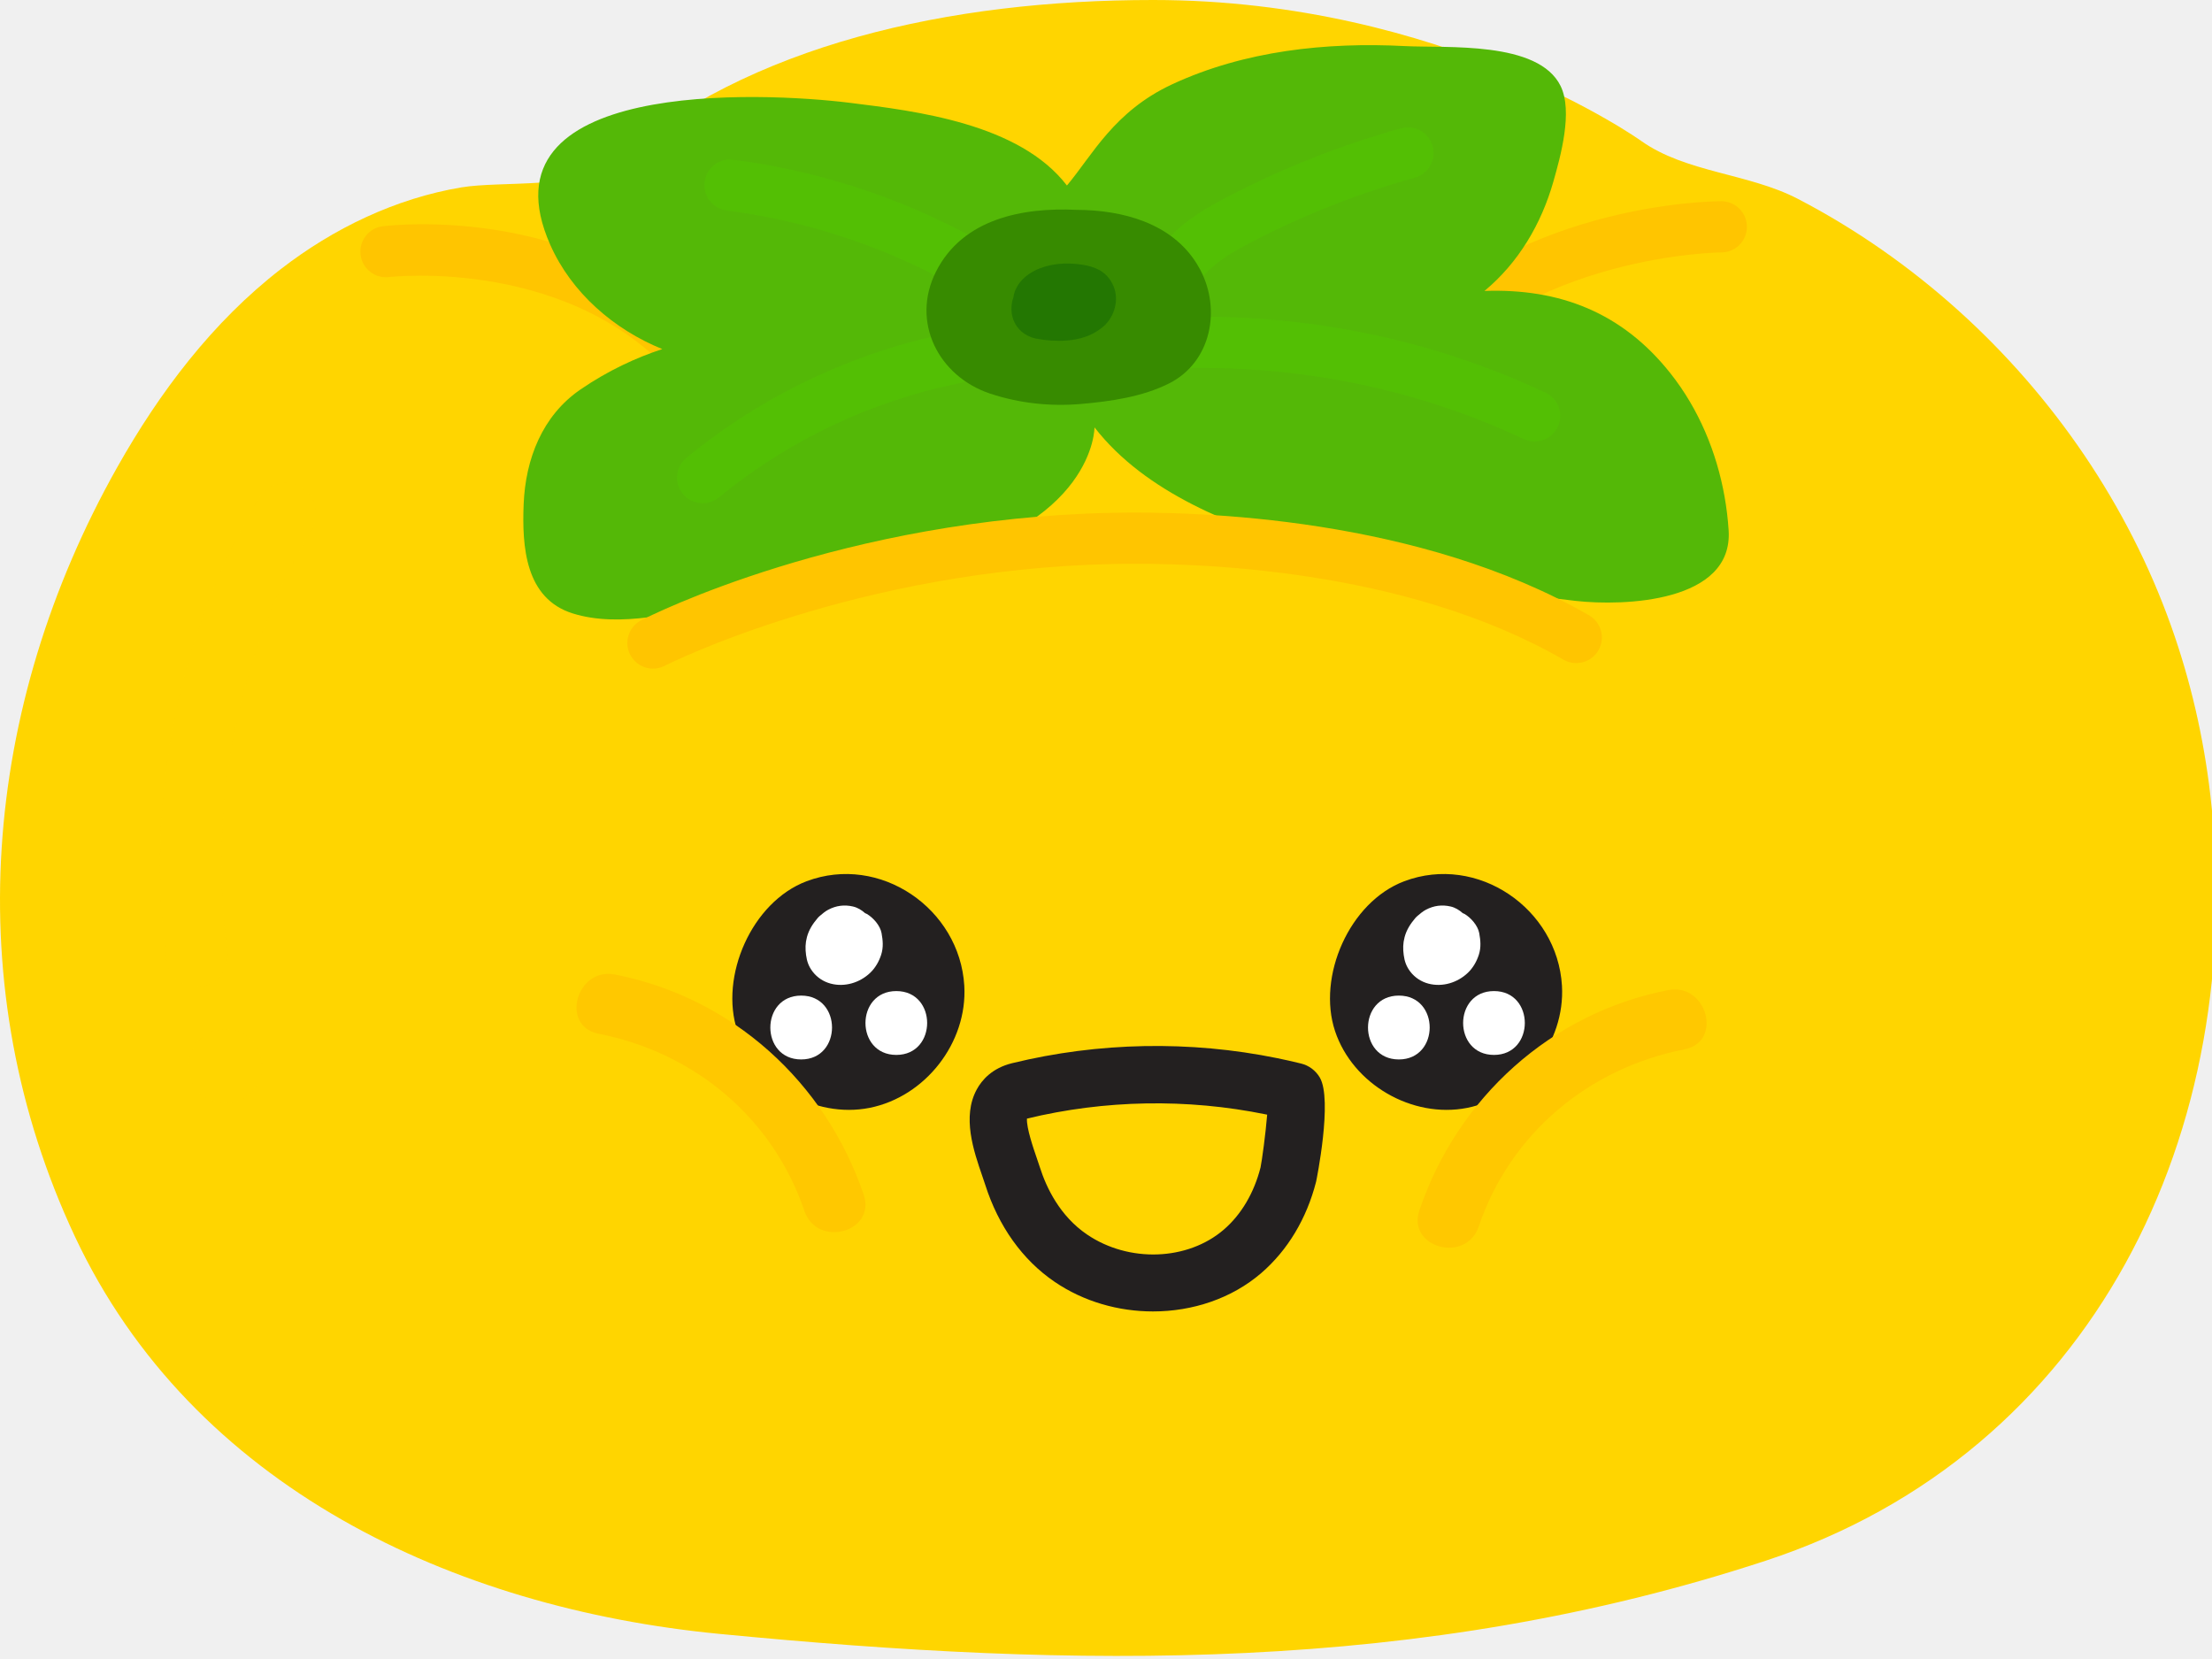
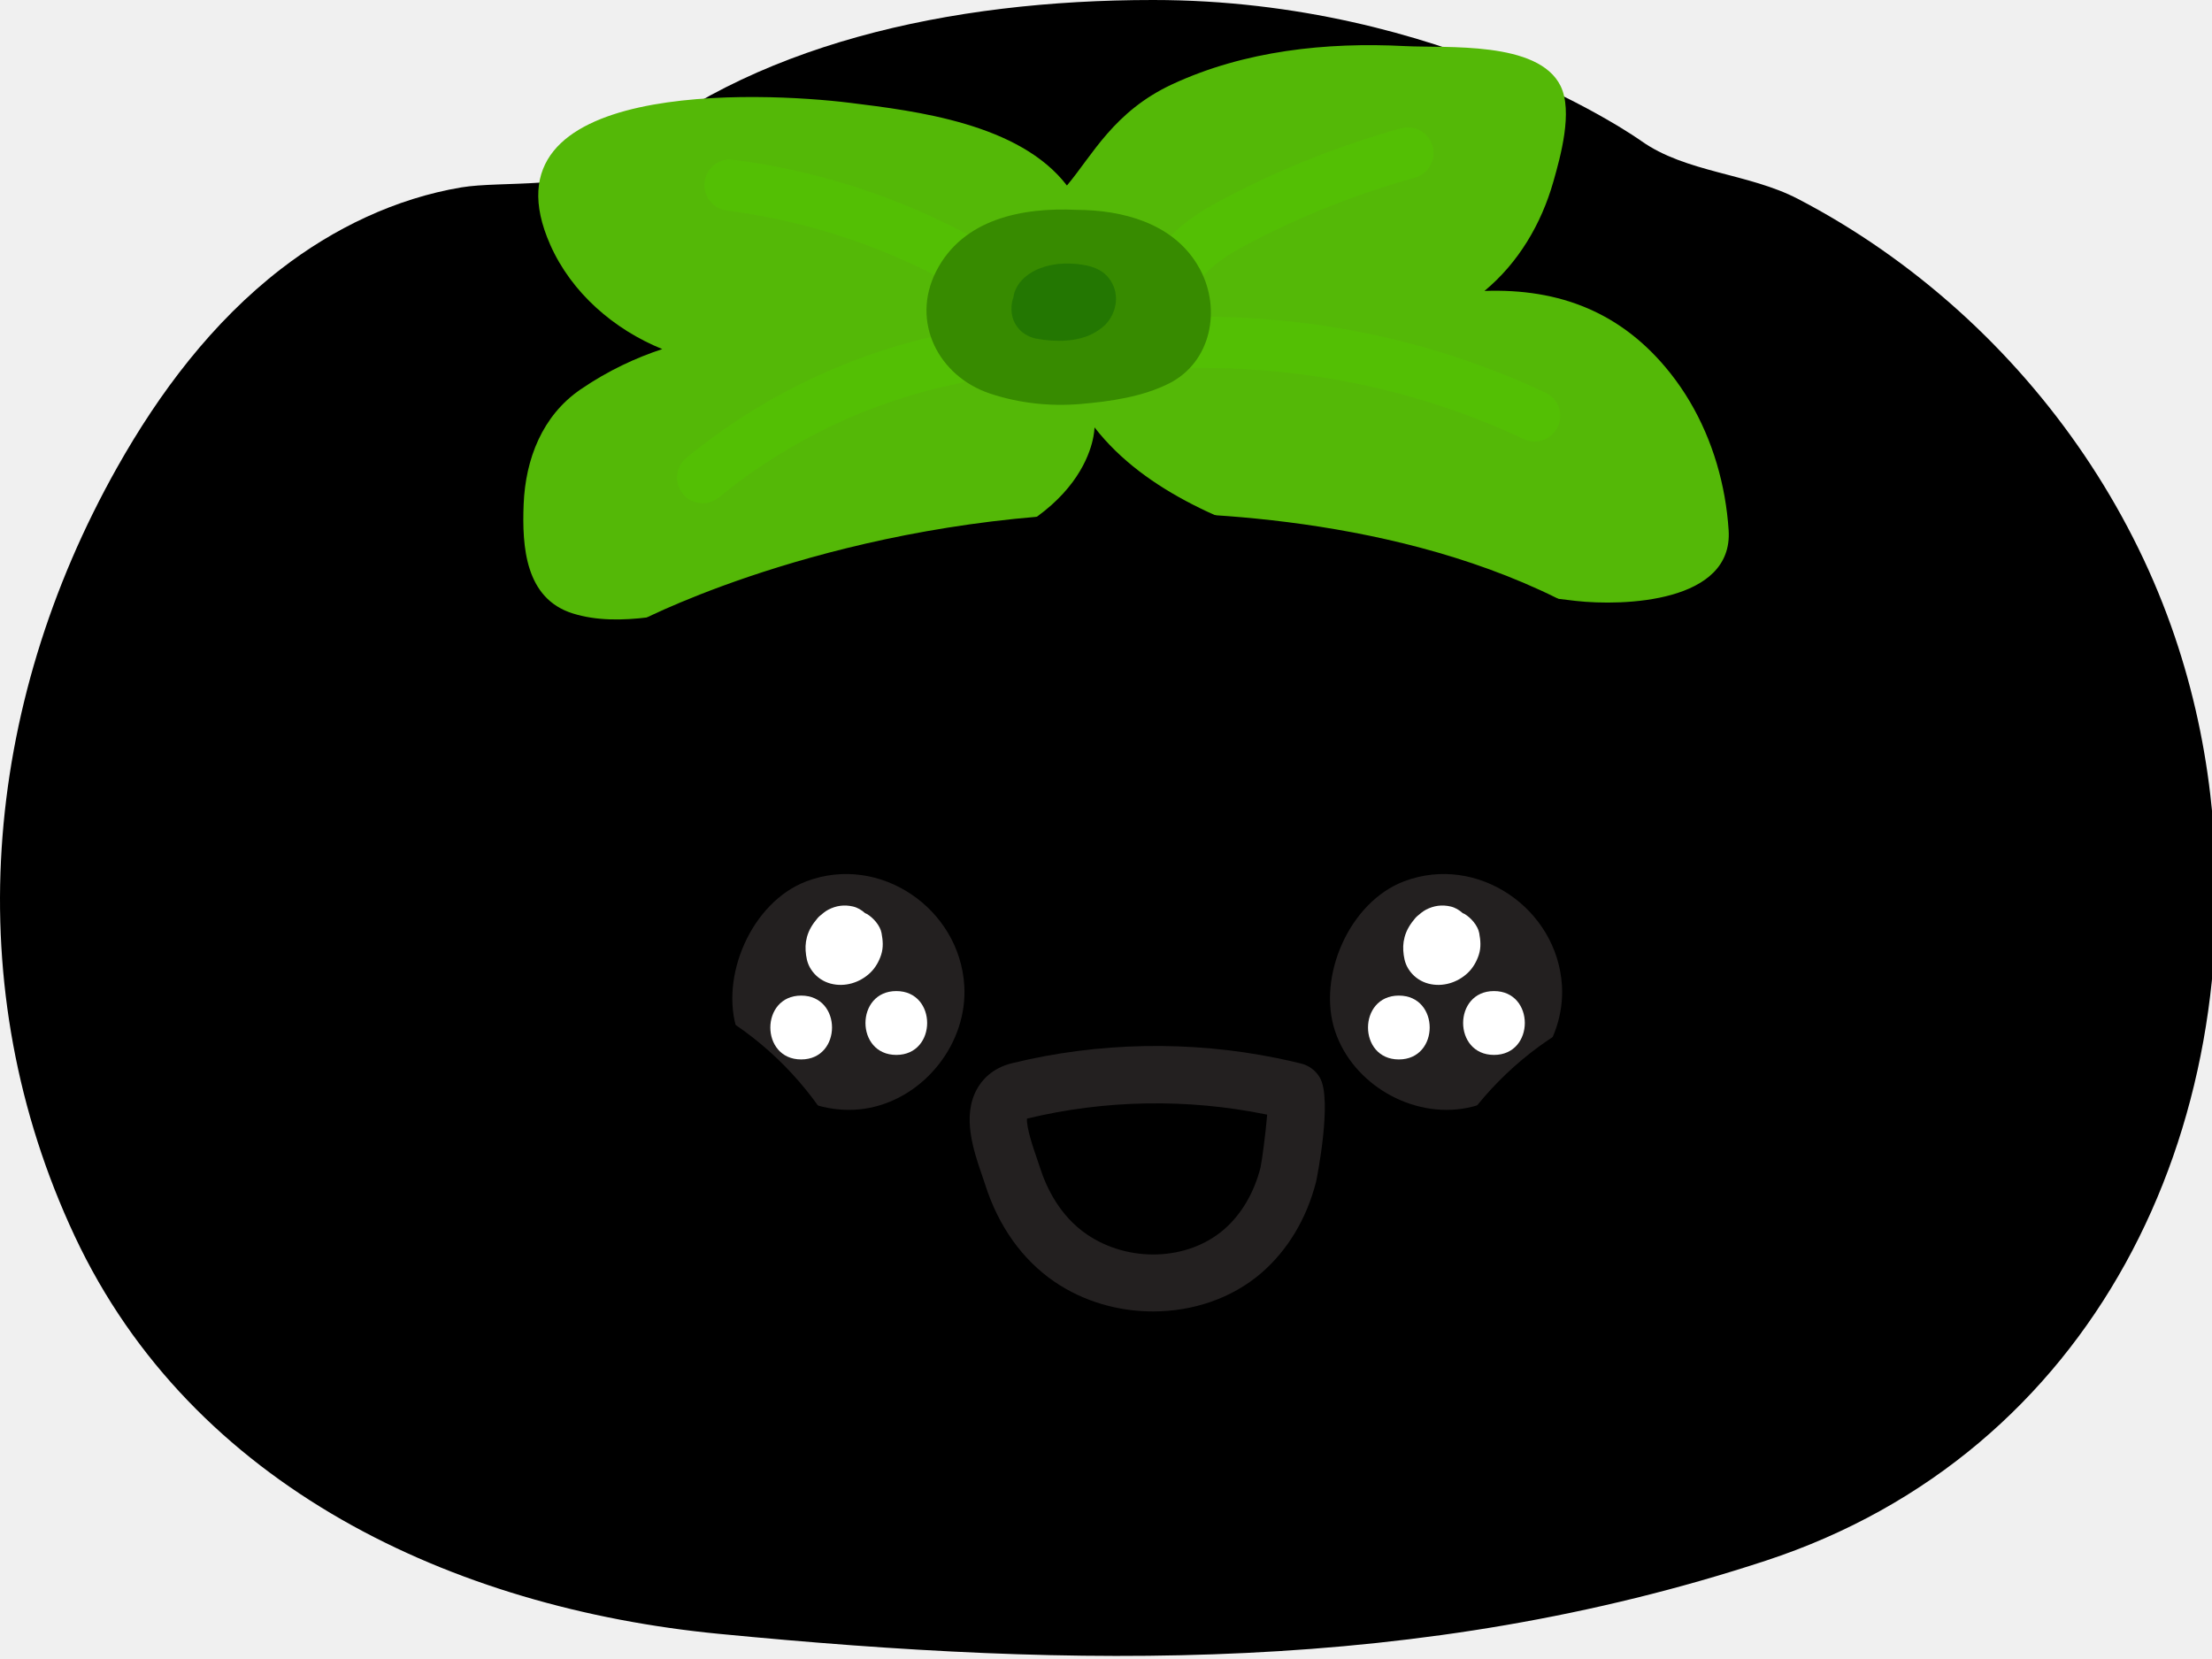
<svg xmlns="http://www.w3.org/2000/svg" width="216" height="162" version="1.1">
  <defs>
    <clipPath id="clip_7">
      <path id="svg_1" d="m-69.557,-88.67l360,0l0,360l-360,0l0,-360z" />
    </clipPath>
    <clipPath id="clip_8">
      <path id="svg_2" d="m15.63,96.365l15.242,0l0,-49.206l-15.242,0l0,49.206z" />
    </clipPath>
    <clipPath id="clip_9">
      <path id="svg_3" d="m18.386,107.705l7.201,0l0,-7.201l-7.201,0l0,7.201z" />
    </clipPath>
    <clipPath id="clip_10">
      <path id="svg_4" d="m113.442,27.467l26.544,0l0,-15.03l-26.544,0l0,15.03z" />
    </clipPath>
    <clipPath id="clip_11">
      <path id="svg_5" d="m66.115,49.141l29.53,0l0,-16.667l-29.53,0l0,16.667z" />
    </clipPath>
    <clipPath id="clip_12">
      <path id="svg_6" d="m68.782,27.814l27.433,0l0,-12.24l-27.433,0l0,12.24z" />
    </clipPath>
    <clipPath id="clip_13">
      <path id="svg_7" d="m110.347,43.109l42.007,0l0,-12.187l-42.007,0l0,12.187z" />
    </clipPath>
  </defs>
  <g>
    <g id="svg_8">
      <g id="svg_9">
        <g id="svg_10" clip-path="url(#clip_7)">
-           <path id="svg_11" fill="#ffd500" d="m215.833,77.599c-0.652,-5.607 -1.93,-11.156 -3.837,-16.501c-4.197,-11.766 -11.456,-22.383 -20.724,-30.74c-4.751,-4.284 -10.038,-7.991 -15.716,-10.942c-4.823,-2.505 -10.95,-2.554 -15.317,-5.671c-0.028,-0.021 -19.261,-13.745 -47.642,-13.745c-19.806,0 -39.516,4.307 -52.798,15.902c-2.977,2.598 -10.868,1.747 -14.739,2.395c-6.431,1.076 -12.497,4.001 -17.632,7.975c-6.673,5.161 -11.863,12.037 -15.999,19.389c-13.134,23.339 -15.535,50.731 -4.127,75.058c11.486,24.493 36.981,36.312 62.898,38.824c34.869,3.38 68.37,3.977 102.231,-7.145c31.941,-10.492 47.221,-41.956 43.402,-74.799" />
-           <path id="svg_12" fill="#ffc500" d="m68.372,38.375c-0.721,0 -1.437,-0.311 -1.931,-0.911c-10.266,-12.465 -28.265,-10.431 -28.445,-10.41c-1.372,0.173 -2.617,-0.807 -2.786,-2.175c-0.169,-1.369 0.801,-2.616 2.169,-2.787c0.85,-0.105 20.882,-2.425 32.922,12.194c0.878,1.066 0.725,2.641 -0.341,3.519c-0.465,0.383 -1.028,0.57 -1.588,0.57" />
-           <path id="svg_13" fill="#ffc500" d="m137,38.375c-0.56,0 -1.122,-0.187 -1.588,-0.57c-1.066,-0.878 -1.219,-2.453 -0.341,-3.519c11.914,-14.47 32.158,-14.637 33.013,-14.637c1.381,0 2.5,1.12 2.5,2.5c0,1.381 -1.119,2.5 -2.499,2.5c-0.288,0.002 -18.791,0.23 -29.154,12.815c-0.494,0.6 -1.21,0.911 -1.931,0.911" />
+           <path id="svg_11" fill="current" d="m215.833,77.599c-0.652,-5.607 -1.93,-11.156 -3.837,-16.501c-4.197,-11.766 -11.456,-22.383 -20.724,-30.74c-4.751,-4.284 -10.038,-7.991 -15.716,-10.942c-4.823,-2.505 -10.95,-2.554 -15.317,-5.671c-0.028,-0.021 -19.261,-13.745 -47.642,-13.745c-19.806,0 -39.516,4.307 -52.798,15.902c-2.977,2.598 -10.868,1.747 -14.739,2.395c-6.431,1.076 -12.497,4.001 -17.632,7.975c-6.673,5.161 -11.863,12.037 -15.999,19.389c-13.134,23.339 -15.535,50.731 -4.127,75.058c11.486,24.493 36.981,36.312 62.898,38.824c34.869,3.38 68.37,3.977 102.231,-7.145c31.941,-10.492 47.221,-41.956 43.402,-74.799" />
+           <path id="svg_12" fill="current" d="m68.372,38.375c-0.721,0 -1.437,-0.311 -1.931,-0.911c-10.266,-12.465 -28.265,-10.431 -28.445,-10.41c-1.372,0.173 -2.617,-0.807 -2.786,-2.175c-0.169,-1.369 0.801,-2.616 2.169,-2.787c0.85,-0.105 20.882,-2.425 32.922,12.194c0.878,1.066 0.725,2.641 -0.341,3.519c-0.465,0.383 -1.028,0.57 -1.588,0.57" />
+           <path id="svg_13" fill="current" d="m137,38.375c-0.56,0 -1.122,-0.187 -1.588,-0.57c-1.066,-0.878 -1.219,-2.453 -0.341,-3.519c11.914,-14.47 32.158,-14.637 33.013,-14.637c1.381,0 2.5,1.12 2.5,2.5c0,1.381 -1.119,2.5 -2.499,2.5c-0.288,0.002 -18.791,0.23 -29.154,12.815c-0.494,0.6 -1.21,0.911 -1.931,0.911" />
          <g id="svg_14" opacity="0.4">
            <g id="svg_15" clip-path="url(#clip_8)">
-               <path id="svg_16" fill="#ffd500" d="m19.221,96.366c-1.479,0 -2.768,-1.095 -2.97,-2.602c-2.105,-15.725 1.196,-32.184 9.055,-45.158c0.857,-1.417 2.701,-1.87 4.12,-1.011c1.417,0.858 1.87,2.703 1.011,4.12c-7.162,11.824 -10.165,26.86 -8.238,41.253c0.219,1.642 -0.934,3.152 -2.576,3.372c-0.135,0.017 -0.269,0.026 -0.402,0.026" />
+               <path id="svg_16" fill="current" d="m19.221,96.366c-1.479,0 -2.768,-1.095 -2.97,-2.602c-2.105,-15.725 1.196,-32.184 9.055,-45.158c0.857,-1.417 2.701,-1.87 4.12,-1.011c1.417,0.858 1.87,2.703 1.011,4.12c-7.162,11.824 -10.165,26.86 -8.238,41.253c0.219,1.642 -0.934,3.152 -2.576,3.372c-0.135,0.017 -0.269,0.026 -0.402,0.026" />
            </g>
          </g>
          <g id="svg_17" opacity="0.4">
            <g id="svg_18" clip-path="url(#clip_9)">
-               <path id="svg_19" fill="#ffd500" d="m25.569,103.75c0.195,1.979 -1.25,3.741 -3.229,3.937c-1.978,0.196 -3.741,-1.249 -3.937,-3.228c-0.195,-1.98 1.25,-3.742 3.228,-3.938c1.979,-0.196 3.742,1.25 3.938,3.229" />
+               <path id="svg_19" fill="current" d="m25.569,103.75c0.195,1.979 -1.25,3.741 -3.229,3.937c-1.978,0.196 -3.741,-1.249 -3.937,-3.228c-0.195,-1.98 1.25,-3.742 3.228,-3.938c1.979,-0.196 3.742,1.25 3.938,3.229" />
            </g>
          </g>
          <path id="svg_20" fill="#54b807" d="m165.015,39.221c-0.573,-0.969 -1.21,-1.901 -1.911,-2.785c-4.705,-5.933 -10.819,-8.284 -18.145,-8.027c3.321,-2.755 5.552,-6.546 6.725,-10.67c0.707,-2.483 1.926,-6.862 0.704,-9.347c-2.177,-4.423 -11.129,-3.68 -15.199,-3.891c-7.692,-0.4 -15.659,0.451 -22.709,3.722c-5.704,2.647 -7.805,6.931 -10.295,9.892c-4.644,-6.056 -14.75,-7.276 -21.193,-8.075c-8.657,-1.07 -36.443,-2.352 -29.259,13.868c2.077,4.691 6.23,8.272 10.937,10.179c-2.534,0.835 -5.258,2.077 -7.986,3.944c-3.736,2.558 -5.373,6.806 -5.55,11.202c-0.166,4.142 0.152,9.215 4.793,10.668c4.632,1.45 10.162,-0.128 14.786,-0.951c6.29,-1.12 12.561,-2.347 18.806,-3.697c17.432,-3.769 17.358,-13.521 17.358,-13.521c4.995,6.44 13.552,9.674 21.092,11.948c8.428,2.541 17.177,4.017 25.913,4.999c4.644,0.521 15.375,0.167 14.918,-6.898c-0.286,-4.403 -1.546,-8.771 -3.785,-12.56" />
          <g id="svg_21" opacity="0.4">
            <g id="svg_22" clip-path="url(#clip_10)">
              <path id="svg_23" fill="#52ca00" d="m115.941,27.468c-0.608,0 -1.219,-0.221 -1.7,-0.668c-1.012,-0.94 -1.071,-2.522 -0.13,-3.534c1.739,-1.872 3.902,-3.079 5.793,-4.063c5.377,-2.799 11.066,-5.044 16.91,-6.673c1.334,-0.37 2.709,0.408 3.079,1.738c0.371,1.33 -0.407,2.708 -1.737,3.079c-5.509,1.535 -10.873,3.652 -15.944,6.291c-1.52,0.792 -3.242,1.743 -4.439,3.032c-0.492,0.53 -1.161,0.798 -1.832,0.798" />
            </g>
          </g>
          <g id="svg_24" opacity="0.4">
            <g id="svg_25" clip-path="url(#clip_11)">
              <path id="svg_26" fill="#52ca00" d="m68.616,49.141c-0.722,0 -1.437,-0.311 -1.933,-0.913c-0.876,-1.066 -0.722,-2.641 0.344,-3.518c7.389,-6.073 16.248,-10.287 25.621,-12.184c1.346,-0.279 2.672,0.6 2.947,1.954c0.274,1.353 -0.601,2.672 -1.955,2.946c-8.575,1.736 -16.679,5.59 -23.437,11.146c-0.466,0.382 -1.027,0.569 -1.587,0.569" />
            </g>
          </g>
          <g id="svg_27" opacity="0.4">
            <g id="svg_28" clip-path="url(#clip_12)">
              <path id="svg_29" fill="#52ca00" d="m93.713,27.815c-0.4,0 -0.808,-0.097 -1.185,-0.3c-6.73,-3.629 -13.988,-5.971 -21.569,-6.961c-1.369,-0.179 -2.335,-1.434 -2.155,-2.803c0.179,-1.368 1.432,-2.331 2.802,-2.155c8.188,1.069 16.026,3.598 23.295,7.518c1.215,0.655 1.669,2.172 1.014,3.387c-0.451,0.838 -1.312,1.314 -2.202,1.314" />
            </g>
          </g>
          <g id="svg_30" opacity="0.4">
            <g id="svg_31" clip-path="url(#clip_13)">
              <path id="svg_32" fill="#52ca00" d="m149.851,43.11c-0.355,0 -0.717,-0.076 -1.06,-0.237c-11.057,-5.186 -23.112,-7.49 -35.817,-6.845c-0.044,0.003 -0.087,0.004 -0.129,0.004c-1.323,0 -2.427,-1.038 -2.495,-2.374c-0.069,-1.379 0.991,-2.553 2.37,-2.623c13.537,-0.688 26.389,1.774 38.194,7.311c1.25,0.586 1.789,2.075 1.203,3.325c-0.426,0.907 -1.327,1.439 -2.266,1.439" />
            </g>
          </g>
          <path id="svg_33" fill="#378b00" d="m116.863,25.75c-2.47,-3.972 -7.251,-5.245 -11.727,-5.257c-5.276,-0.254 -11.123,0.861 -13.733,6.026c-2.494,4.935 0.261,10.246 5.287,11.918c2.824,0.939 5.86,1.266 8.823,1.013c2.886,-0.247 6.041,-0.692 8.656,-2.013c4.103,-2.075 5.096,-7.218 3.024,-11.113c-0.104,-0.197 -0.215,-0.388 -0.33,-0.574" />
          <path id="svg_34" fill="#237702" d="m108.841,28.242c-0.234,-0.774 -0.76,-1.472 -1.475,-1.863c-0.52,-0.284 -1.09,-0.443 -1.671,-0.53c-1.221,-0.182 -2.441,-0.169 -3.638,0.179c-1.346,0.392 -2.671,1.282 -3.048,2.712c-0.025,0.097 -0.032,0.194 -0.049,0.292c-0.059,0.157 -0.105,0.321 -0.135,0.49c-0.169,0.974 0.027,1.895 0.703,2.637c0.419,0.46 1.054,0.789 1.663,0.908c0.954,0.187 2.015,0.259 2.986,0.183c1.313,-0.104 2.503,-0.471 3.523,-1.329c1.034,-0.869 1.537,-2.374 1.141,-3.679" />
-           <path id="svg_35" fill="#ffc500" d="m63.764,65.291c-0.907,0 -1.783,-0.496 -2.227,-1.358c-0.629,-1.228 -0.147,-2.734 1.081,-3.365c0.79,-0.406 19.656,-9.962 46.029,-10.494c8.466,-0.172 29.956,0.457 46.522,10.011c1.197,0.689 1.607,2.218 0.917,3.414c-0.69,1.197 -2.22,1.607 -3.415,0.917c-15.477,-8.926 -35.871,-9.509 -43.923,-9.343c-25.16,0.508 -43.661,9.848 -43.845,9.942c-0.365,0.187 -0.755,0.276 -1.139,0.276" />
+           <path id="svg_35" fill="current" d="m63.764,65.291c-0.907,0 -1.783,-0.496 -2.227,-1.358c-0.629,-1.228 -0.147,-2.734 1.081,-3.365c0.79,-0.406 19.656,-9.962 46.029,-10.494c8.466,-0.172 29.956,0.457 46.522,10.011c1.197,0.689 1.607,2.218 0.917,3.414c-0.69,1.197 -2.22,1.607 -3.415,0.917c-15.477,-8.926 -35.871,-9.509 -43.923,-9.343c-25.16,0.508 -43.661,9.848 -43.845,9.942c-0.365,0.187 -0.755,0.276 -1.139,0.276" />
          <path id="svg_36" fill="#232020" d="m94.162,96.254c-0.447,-7.54 -8.252,-12.891 -15.396,-10.202c-5.367,2.02 -8.532,9.312 -6.761,14.633c1.729,5.199 7.543,8.558 12.901,7.498c5.449,-1.079 9.585,-6.377 9.256,-11.929" />
          <path id="svg_37" fill="#ffffff" d="m86.082,91.11c-0.133,-0.73 -0.814,-1.501 -1.433,-1.863c-0.052,-0.032 -0.119,-0.051 -0.175,-0.079c-0.342,-0.306 -0.737,-0.548 -1.19,-0.651c-0.841,-0.192 -1.632,-0.088 -2.402,0.314c-0.303,0.158 -0.576,0.394 -0.833,0.612c-0.082,0.07 -0.154,0.142 -0.223,0.225c-0.47,0.558 -0.836,1.12 -1.029,1.837c-0.163,0.605 -0.167,1.15 -0.086,1.753c0.083,0.618 0.254,1.119 0.649,1.629c0.442,0.572 1.057,0.978 1.761,1.163c1.369,0.362 2.833,-0.088 3.847,-1.051c0.506,-0.48 0.863,-1.106 1.076,-1.765c0.232,-0.72 0.171,-1.397 0.038,-2.124" />
          <path id="svg_38" fill="#ffffff" d="m78.235,97.219c-4.012,0 -4.019,6.235 0,6.235c4.012,0 4.019,-6.235 0,-6.235" />
          <path id="svg_39" fill="#ffffff" d="m87.524,96.777c-4.012,0 -4.019,6.235 0,6.235c4.012,0 4.019,-6.235 0,-6.235" />
          <path id="svg_40" fill="#232020" d="m152.524,96.254c-0.448,-7.54 -8.253,-12.891 -15.396,-10.202c-5.368,2.02 -8.532,9.312 -6.762,14.633c1.73,5.199 7.543,8.558 12.902,7.498c5.449,-1.079 9.585,-6.377 9.256,-11.929" />
          <path id="svg_41" fill="#ffffff" d="m144.444,91.11c-0.134,-0.73 -0.814,-1.501 -1.433,-1.863c-0.053,-0.032 -0.119,-0.051 -0.176,-0.079c-0.341,-0.306 -0.737,-0.548 -1.189,-0.651c-0.841,-0.192 -1.632,-0.088 -2.402,0.314c-0.303,0.158 -0.576,0.394 -0.833,0.612c-0.082,0.07 -0.154,0.142 -0.224,0.225c-0.469,0.558 -0.835,1.12 -1.028,1.837c-0.163,0.605 -0.168,1.15 -0.087,1.753c0.083,0.618 0.255,1.119 0.649,1.629c0.442,0.572 1.058,0.978 1.761,1.163c1.37,0.362 2.834,-0.088 3.848,-1.051c0.506,-0.48 0.863,-1.106 1.076,-1.765c0.232,-0.72 0.171,-1.397 0.038,-2.124" />
          <path id="svg_42" fill="#ffffff" d="m136.597,97.219c-4.013,0 -4.019,6.235 0,6.235c4.012,0 4.019,-6.235 0,-6.235" />
          <path id="svg_43" fill="#ffffff" d="m145.886,96.777c-4.013,0 -4.02,6.235 0,6.235c4.012,0 4.019,-6.235 0,-6.235" />
-           <path id="svg_44" fill="#ffc800" d="m84.338,116.655c-3.728,-10.98 -12.839,-19.253 -24.283,-21.493c-3.773,-0.738 -5.387,5.044 -1.595,5.786c9.35,1.83 17.009,8.218 20.093,17.303c1.234,3.635 7.032,2.075 5.785,-1.596" />
-           <path id="svg_45" fill="#ffc800" d="m138.608,118.175c3.729,-10.981 12.839,-19.254 24.284,-21.494c3.772,-0.738 5.387,5.044 1.595,5.786c-9.35,1.83 -17.009,8.219 -20.093,17.303c-1.234,3.635 -7.032,2.075 -5.786,-1.595" />
+           <path id="svg_44" fill="current" d="m84.338,116.655c-3.728,-10.98 -12.839,-19.253 -24.283,-21.493c-3.773,-0.738 -5.387,5.044 -1.595,5.786c9.35,1.83 17.009,8.218 20.093,17.303c1.234,3.635 7.032,2.075 5.785,-1.596" />
+           <path id="svg_45" fill="current" d="m138.608,118.175c3.729,-10.981 12.839,-19.254 24.284,-21.494c3.772,-0.738 5.387,5.044 1.595,5.786c-9.35,1.83 -17.009,8.219 -20.093,17.303c-1.234,3.635 -7.032,2.075 -5.786,-1.595" />
          <path id="svg_46" fill="#232020" d="m100.282,109.231c-0.062,0.894 0.649,2.96 0.933,3.78c0.121,0.352 0.233,0.679 0.327,0.972c0.636,1.997 1.952,4.757 4.596,6.558c4.084,2.781 9.828,2.578 13.364,-0.469c1.709,-1.474 2.95,-3.573 3.589,-6.072c0.132,-0.62 0.503,-3.332 0.647,-5.155c-0.047,-0.009 -0.093,-0.018 -0.139,-0.028c-7.671,-1.566 -15.729,-1.422 -23.317,0.414m12.307,18.83c-3.365,0 -6.761,-0.955 -9.603,-2.89c-3.138,-2.136 -5.482,-5.417 -6.781,-9.486c-0.082,-0.257 -0.181,-0.542 -0.286,-0.849c-0.842,-2.442 -1.995,-5.787 -0.536,-8.459c0.492,-0.903 1.489,-2.079 3.448,-2.558c8.422,-2.059 17.373,-2.229 25.888,-0.49c0.784,0.16 1.564,0.336 2.34,0.528c0.764,0.19 1.407,0.671 1.814,1.354c1.285,2.155 -0.336,10.102 -0.356,10.178c-0.923,3.613 -2.776,6.699 -5.358,8.926c-2.884,2.485 -6.705,3.746 -10.57,3.746" />
        </g>
      </g>
    </g>
  </g>
</svg>
